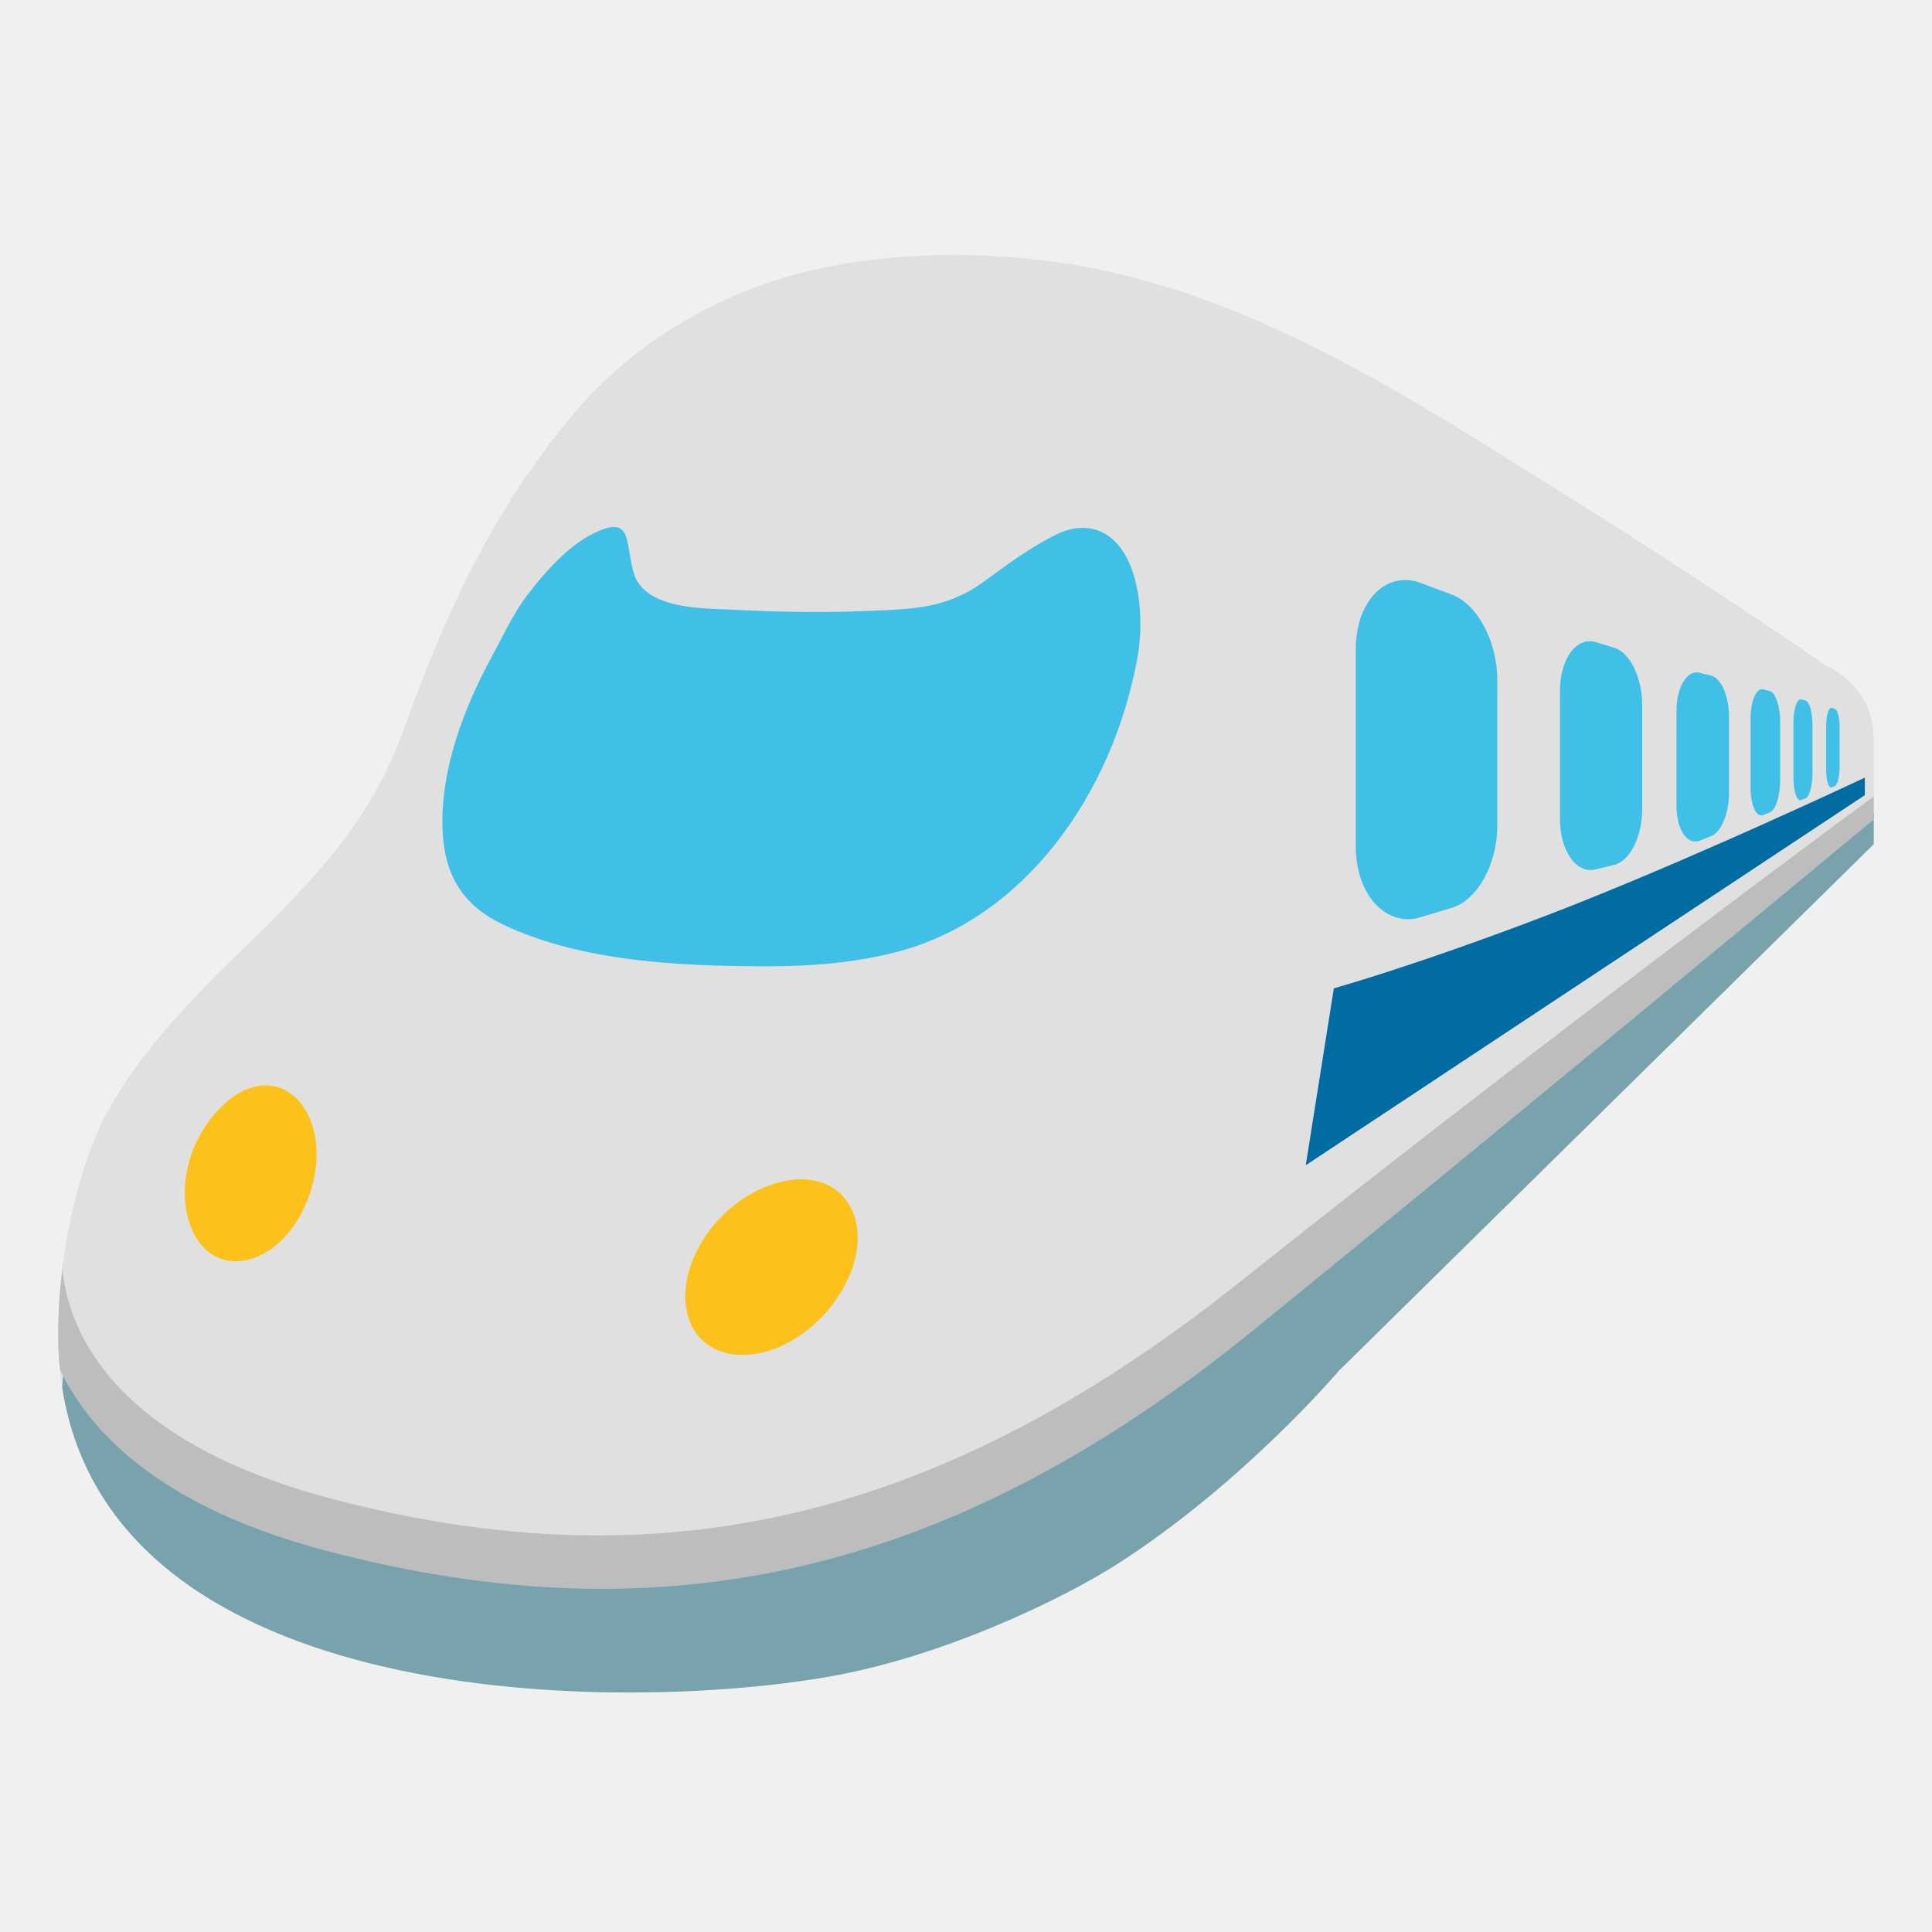
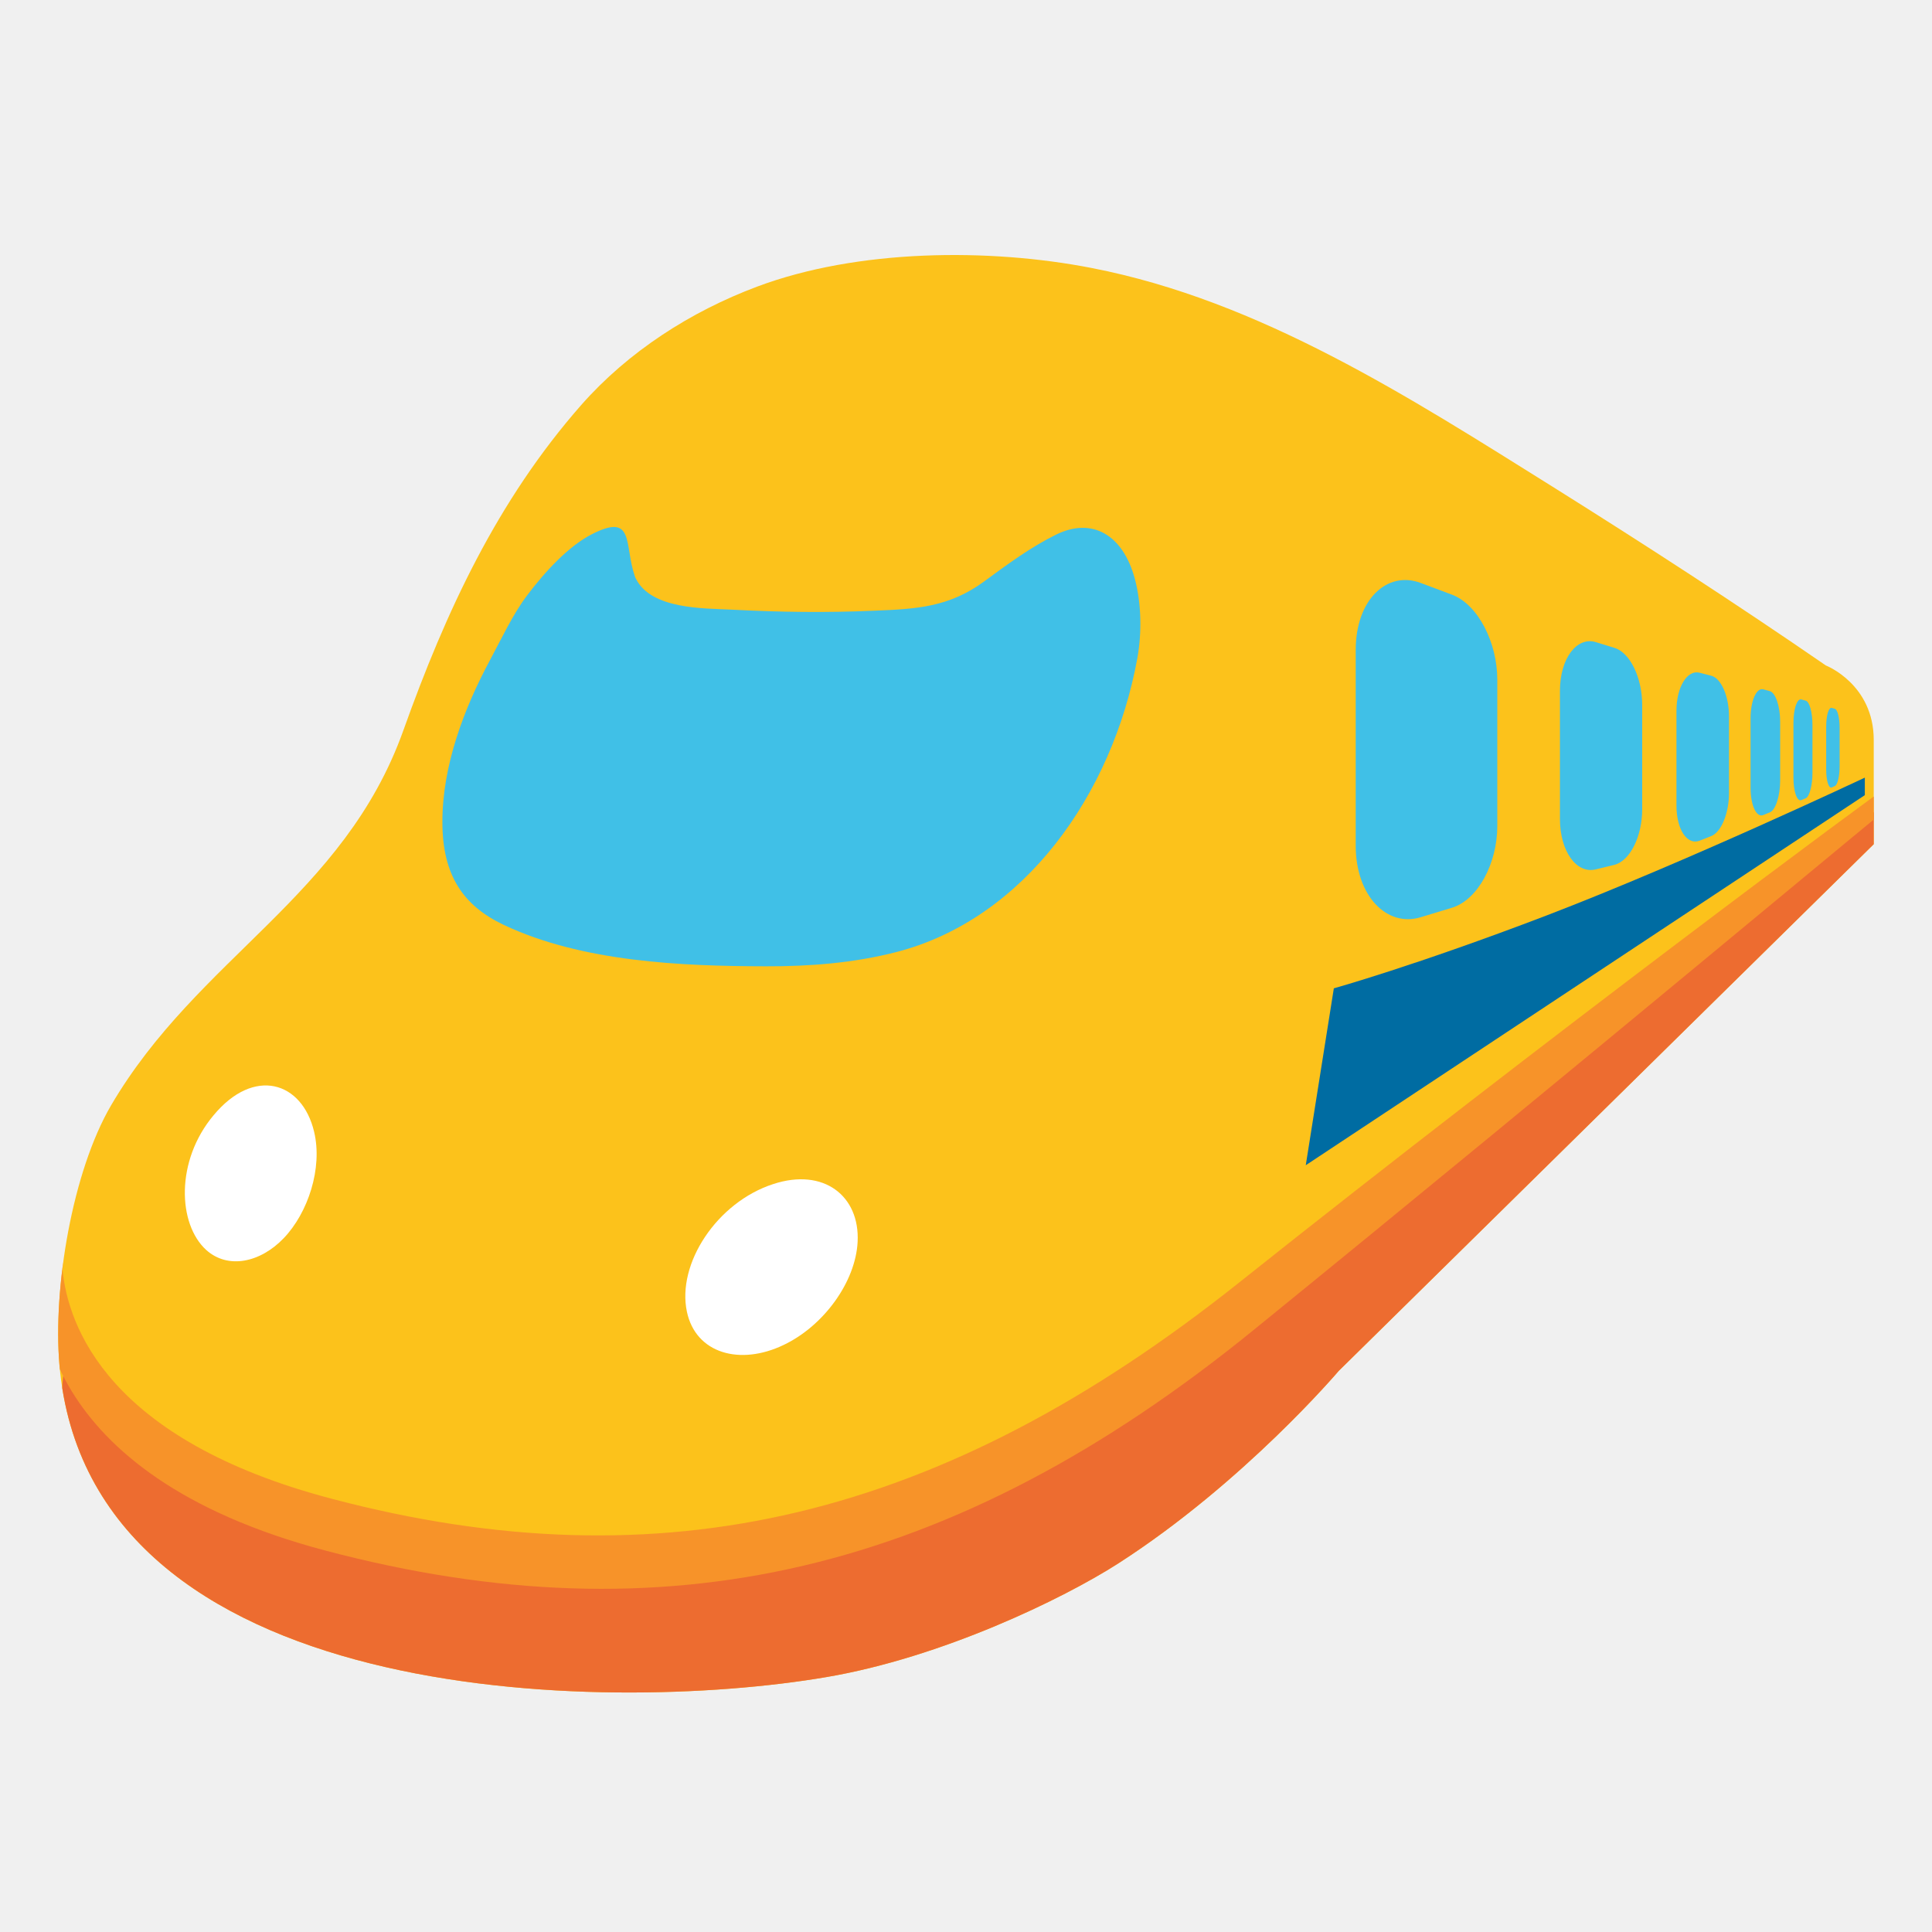
- <svg xmlns="http://www.w3.org/2000/svg" xmlns:xlink="http://www.w3.org/1999/xlink" width="128" height="128" style="enable-background:new 0 0 128 128;">
+ <svg xmlns="http://www.w3.org/2000/svg" xmlns:xlink="http://www.w3.org/1999/xlink" width="128" height="128" style="enable-background:new 0 0 128 128;" version="1.1" id="svg8">
+   <defs id="defs8" />
  <g id="图层_1">
-     <g>
-       <g>
-         <g>
-           <defs>
+     <g id="g8">
+       <g id="g7">
+         <g id="g5">
+           <defs id="defs1">
            <path id="SVGID_1_" d="M120.97,44.09c-5.94-4.09-11.99-8.01-18.1-11.84c-9.49-5.93-19.37-12.32-30.52-14.49 c-6.85-1.34-15.55-1.26-22.19,1.23c-4.4,1.65-8.53,4.3-11.65,7.84c-5.57,6.34-8.97,13.68-11.79,21.57 C22.78,59.42,13.13,63.41,7.36,73.23c-2.57,4.4-3.86,12.1-3.42,17.22c1.97,22.61,36,23.19,50.82,20.66 c7.64-1.3,15.65-5.17,19.33-7.53c8.32-5.35,14.6-12.75,14.6-12.75l35.45-34.9c0,0,0-5.12,0-6.9 C124.14,45.32,120.97,44.09,120.97,44.09z" />
          </defs>
-           <use style="overflow:visible;fill:#E0E0E0;" xlink:href="#SVGID_1_" />
+           <use style="overflow:visible;fill:#fcc21b" xlink:href="#SVGID_1_" id="use1" />
          <clipPath id="SVGID_2_">
-             <use style="overflow:visible;" xlink:href="#SVGID_1_" />
+             <use style="overflow:visible;" xlink:href="#SVGID_1_" id="use2" />
          </clipPath>
-           <path d="M99.2,54.72c0,2.48-1.28,4.89-3,5.42l-2.08,0.63 c-2.23,0.68-4.3-1.41-4.3-4.74V43.06c0-3.33,2.07-5.27,4.3-4.44l2.08,0.78c1.72,0.65,3,3.16,3,5.64V54.72z M108.8,46.7 c0-1.77-0.79-3.47-1.85-3.78l-1.23-0.38c-1.25-0.37-2.37,1.07-2.37,3.24v8.47c0,2.17,1.11,3.66,2.37,3.35l1.23-0.3 c1.05-0.26,1.85-1.9,1.85-3.68V46.7z M114.55,47.45c0-1.3-0.5-2.5-1.17-2.68l-0.78-0.2c-0.8-0.21-1.53,0.92-1.53,2.52v6.28 c0,1.61,0.72,2.64,1.53,2.33l0.78-0.31c0.67-0.27,1.17-1.53,1.17-2.84V47.45z M117.94,47.81c0-1.01-0.3-1.91-0.68-2.02 l-0.44-0.12c-0.45-0.12-0.84,0.75-0.84,1.92v4.6c0,1.18,0.39,1.99,0.84,1.81l0.44-0.18c0.38-0.15,0.68-1.1,0.68-2.1V47.81z M120.08,48.03c0-0.82-0.19-1.54-0.45-1.61l-0.29-0.08c-0.28-0.07-0.52,0.62-0.52,1.56v3.62c0,0.93,0.24,1.6,0.52,1.49 l0.29-0.12c0.25-0.1,0.45-0.85,0.45-1.67V48.03z M121.88,48.23c0-0.65-0.13-1.22-0.32-1.27l-0.2-0.06 c-0.2-0.06-0.37,0.49-0.37,1.23V51c0,0.73,0.17,1.26,0.37,1.17l0.2-0.09c0.19-0.08,0.32-0.67,0.32-1.32V48.23z" style="clip-path:url(#SVGID_2_);fill:#40C0E7;" />
-           <path d="M4.55,89.45c0,0,3.75,7.89,15.78,11.24 c12.03,3.35,29.38,4.53,39.64-0.59c10.25-5.13,30.37-19.92,30.37-19.92l34.12-26.62v3.55L82.05,98.91 c0,0-13.01,13.61-28.4,13.61c-15.38,0-29.21,0.85-37.47-3.75C0.61,100.09,4.55,89.45,4.55,89.45z" style="clip-path:url(#SVGID_2_);fill:#78A3AD;" />
-           <path d="M126.73,51.95c-0.25-0.12-0.73-0.14-1.06-0.06c0,0-0.11,0.07-0.3,0.21 c-0.11,0.01-0.22,0-0.31,0.02c-0.22,0.06-22.6,16.63-42.95,32.84c-19.7,15.69-38.24,20.11-60.12,14.34 C7.16,95.4,4.5,87.87,4.14,84.1c0.02-0.15,0.04-0.27,0.04-0.31c0.03-0.15-0.03-0.28-0.08-0.41c-0.02-0.87,0.07-1.44,0.08-1.54 c0.08-0.41-0.19-0.8-0.6-0.88c-0.41-0.08-0.8,0.18-0.88,0.6c-0.01,0.03-0.17,0.93-0.05,2.33c-0.22,2.16-0.43,13.74,18.95,18.85 c22.39,5.91,41.5,1.6,61.45-14.62c21.39-17.38,43.3-35.74,43.53-35.8C126.92,52.23,126.99,52.06,126.73,51.95z" style="clip-path:url(#SVGID_2_);fill:#BDBDBD;" />
-           <path d="M123.55,51.52c0,0-11.82,5.58-21.08,9.13 c-8.71,3.33-14.1,4.83-14.1,4.83L86.51,77.2l37.04-24.52V51.52z" style="clip-path:url(#SVGID_2_);fill:#006CA2;" />
+           <path d="M99.2,54.72c0,2.48-1.28,4.89-3,5.42l-2.08,0.63 c-2.23,0.68-4.3-1.41-4.3-4.74V43.06c0-3.33,2.07-5.27,4.3-4.44l2.08,0.78c1.72,0.65,3,3.16,3,5.64V54.72z M108.8,46.7 c0-1.77-0.79-3.47-1.85-3.78l-1.23-0.38c-1.25-0.37-2.37,1.07-2.37,3.24v8.47c0,2.17,1.11,3.66,2.37,3.35l1.23-0.3 c1.05-0.26,1.85-1.9,1.85-3.68V46.7z M114.55,47.45c0-1.3-0.5-2.5-1.17-2.68l-0.78-0.2c-0.8-0.21-1.53,0.92-1.53,2.52v6.28 c0,1.61,0.72,2.64,1.53,2.33l0.78-0.31c0.67-0.27,1.17-1.53,1.17-2.84V47.45z M117.94,47.81c0-1.01-0.3-1.91-0.68-2.02 l-0.44-0.12c-0.45-0.12-0.84,0.75-0.84,1.92v4.6c0,1.18,0.39,1.99,0.84,1.81l0.44-0.18c0.38-0.15,0.68-1.1,0.68-2.1V47.81z M120.08,48.03c0-0.82-0.19-1.54-0.45-1.61l-0.29-0.08c-0.28-0.07-0.52,0.62-0.52,1.56v3.62c0,0.93,0.24,1.6,0.52,1.49 l0.29-0.12c0.25-0.1,0.45-0.85,0.45-1.67V48.03z M121.88,48.23c0-0.65-0.13-1.22-0.32-1.27l-0.2-0.06 c-0.2-0.06-0.37,0.49-0.37,1.23V51c0,0.73,0.17,1.26,0.37,1.17l0.2-0.09c0.19-0.08,0.32-0.67,0.32-1.32V48.23z" style="clip-path:url(#SVGID_2_);fill:#40C0E7;" clip-path="url(#SVGID_2_)" id="path2" />
+           <path d="M4.55,89.45c0,0,3.75,7.89,15.78,11.24 c12.03,3.35,29.38,4.53,39.64-0.59c10.25-5.13,30.37-19.92,30.37-19.92l34.12-26.62v3.55L82.05,98.91 c0,0-13.01,13.61-28.4,13.61c-15.38,0-29.21,0.85-37.47-3.75C0.61,100.09,4.55,89.45,4.55,89.45z" style="clip-path:url(#SVGID_2_);fill:#ed6c30" clip-path="url(#SVGID_2_)" id="path3" />
+           <path d="M126.73,51.95c-0.25-0.12-0.73-0.14-1.06-0.06c0,0-0.11,0.07-0.3,0.21 c-0.11,0.01-0.22,0-0.31,0.02c-0.22,0.06-22.6,16.63-42.95,32.84c-19.7,15.69-38.24,20.11-60.12,14.34 C7.16,95.4,4.5,87.87,4.14,84.1c0.02-0.15,0.04-0.27,0.04-0.31c0.03-0.15-0.03-0.28-0.08-0.41c-0.02-0.87,0.07-1.44,0.08-1.54 c0.08-0.41-0.19-0.8-0.6-0.88c-0.41-0.08-0.8,0.18-0.88,0.6c-0.01,0.03-0.17,0.93-0.05,2.33c-0.22,2.16-0.43,13.74,18.95,18.85 c22.39,5.91,41.5,1.6,61.45-14.62c21.39-17.38,43.3-35.74,43.53-35.8C126.92,52.23,126.99,52.06,126.73,51.95z" style="clip-path:url(#SVGID_2_);fill:#f79329" clip-path="url(#SVGID_2_)" id="path4" />
+           <path d="M123.55,51.52c0,0-11.82,5.58-21.08,9.13 c-8.71,3.33-14.1,4.83-14.1,4.83L86.51,77.2l37.04-24.52V51.52z" style="clip-path:url(#SVGID_2_);fill:#006CA2;" clip-path="url(#SVGID_2_)" id="path5" />
        </g>
-         <g>
-           <defs>
+         <g id="g6">
+           <defs id="defs5">
            <path id="SVGID_3_" d="M42.14,38.36c1.03,2.01,4.46,1.94,6.32,2.03c3.2,0.17,6.32,0.21,9.47,0.07 c2.78-0.11,4.94-0.23,7.26-1.93c1.61-1.18,3.11-2.29,4.8-3.12c2.36-1.15,4.41,0,5.2,2.95c0.43,1.63,0.47,3.55,0.16,5.26 c-1.65,9.01-7.48,17.25-15.94,19.45c-2.83,0.73-5.75,0.96-8.67,0.95c-5.62-0.01-12.18-0.29-17.38-2.75 c-2.67-1.27-4.05-3.28-4.05-6.8c-0.01-3.73,1.43-7.53,3.15-10.73c0.77-1.43,1.52-3.05,2.46-4.29c1.15-1.53,2.77-3.31,4.36-4.09 c2.77-1.39,2.07,0.73,2.77,2.79C42.07,38.22,42.1,38.29,42.14,38.36z" />
          </defs>
-           <use style="overflow:visible;fill:#40C0E7;" xlink:href="#SVGID_3_" />
+           <use style="overflow:visible;fill:#40C0E7;" xlink:href="#SVGID_3_" id="use5" />
          <clipPath id="SVGID_4_">
-             <use style="overflow:visible;" xlink:href="#SVGID_3_" />
+             <use style="overflow:visible;" xlink:href="#SVGID_3_" id="use6" />
          </clipPath>
        </g>
      </g>
-       <path d="M56.82,82.27c-0.13,2.66-2.25,5.58-4.91,6.84c-2.88,1.38-5.81,0.57-6.4-2.2 c-0.68-3.19,1.99-7.25,5.71-8.46C54.59,77.34,56.97,79.25,56.82,82.27z" style="fill:#FCC21B;" />
-       <path d="M20.81,74.98c0.58,2.42-0.41,5.38-2.01,7.05c-1.56,1.63-3.7,2.07-5.13,0.79 c-1.9-1.72-2.05-5.92,0.48-8.93C16.83,70.66,20.02,71.65,20.81,74.98z" style="fill:#FCC21B;" />
+       <path d="M56.82,82.27c-0.13,2.66-2.25,5.58-4.91,6.84c-2.88,1.38-5.81,0.57-6.4-2.2 c-0.68-3.19,1.99-7.25,5.71-8.46C54.59,77.34,56.97,79.25,56.82,82.27z" style="fill:#ffffff;fill-opacity:1" id="path7" />
+       <path d="M20.81,74.98c0.58,2.42-0.41,5.38-2.01,7.05c-1.56,1.63-3.7,2.07-5.13,0.79 c-1.9-1.72-2.05-5.92,0.48-8.93C16.83,70.66,20.02,71.65,20.81,74.98z" style="fill:#ffffff;fill-opacity:1" id="path8" />
    </g>
  </g>
</svg>
